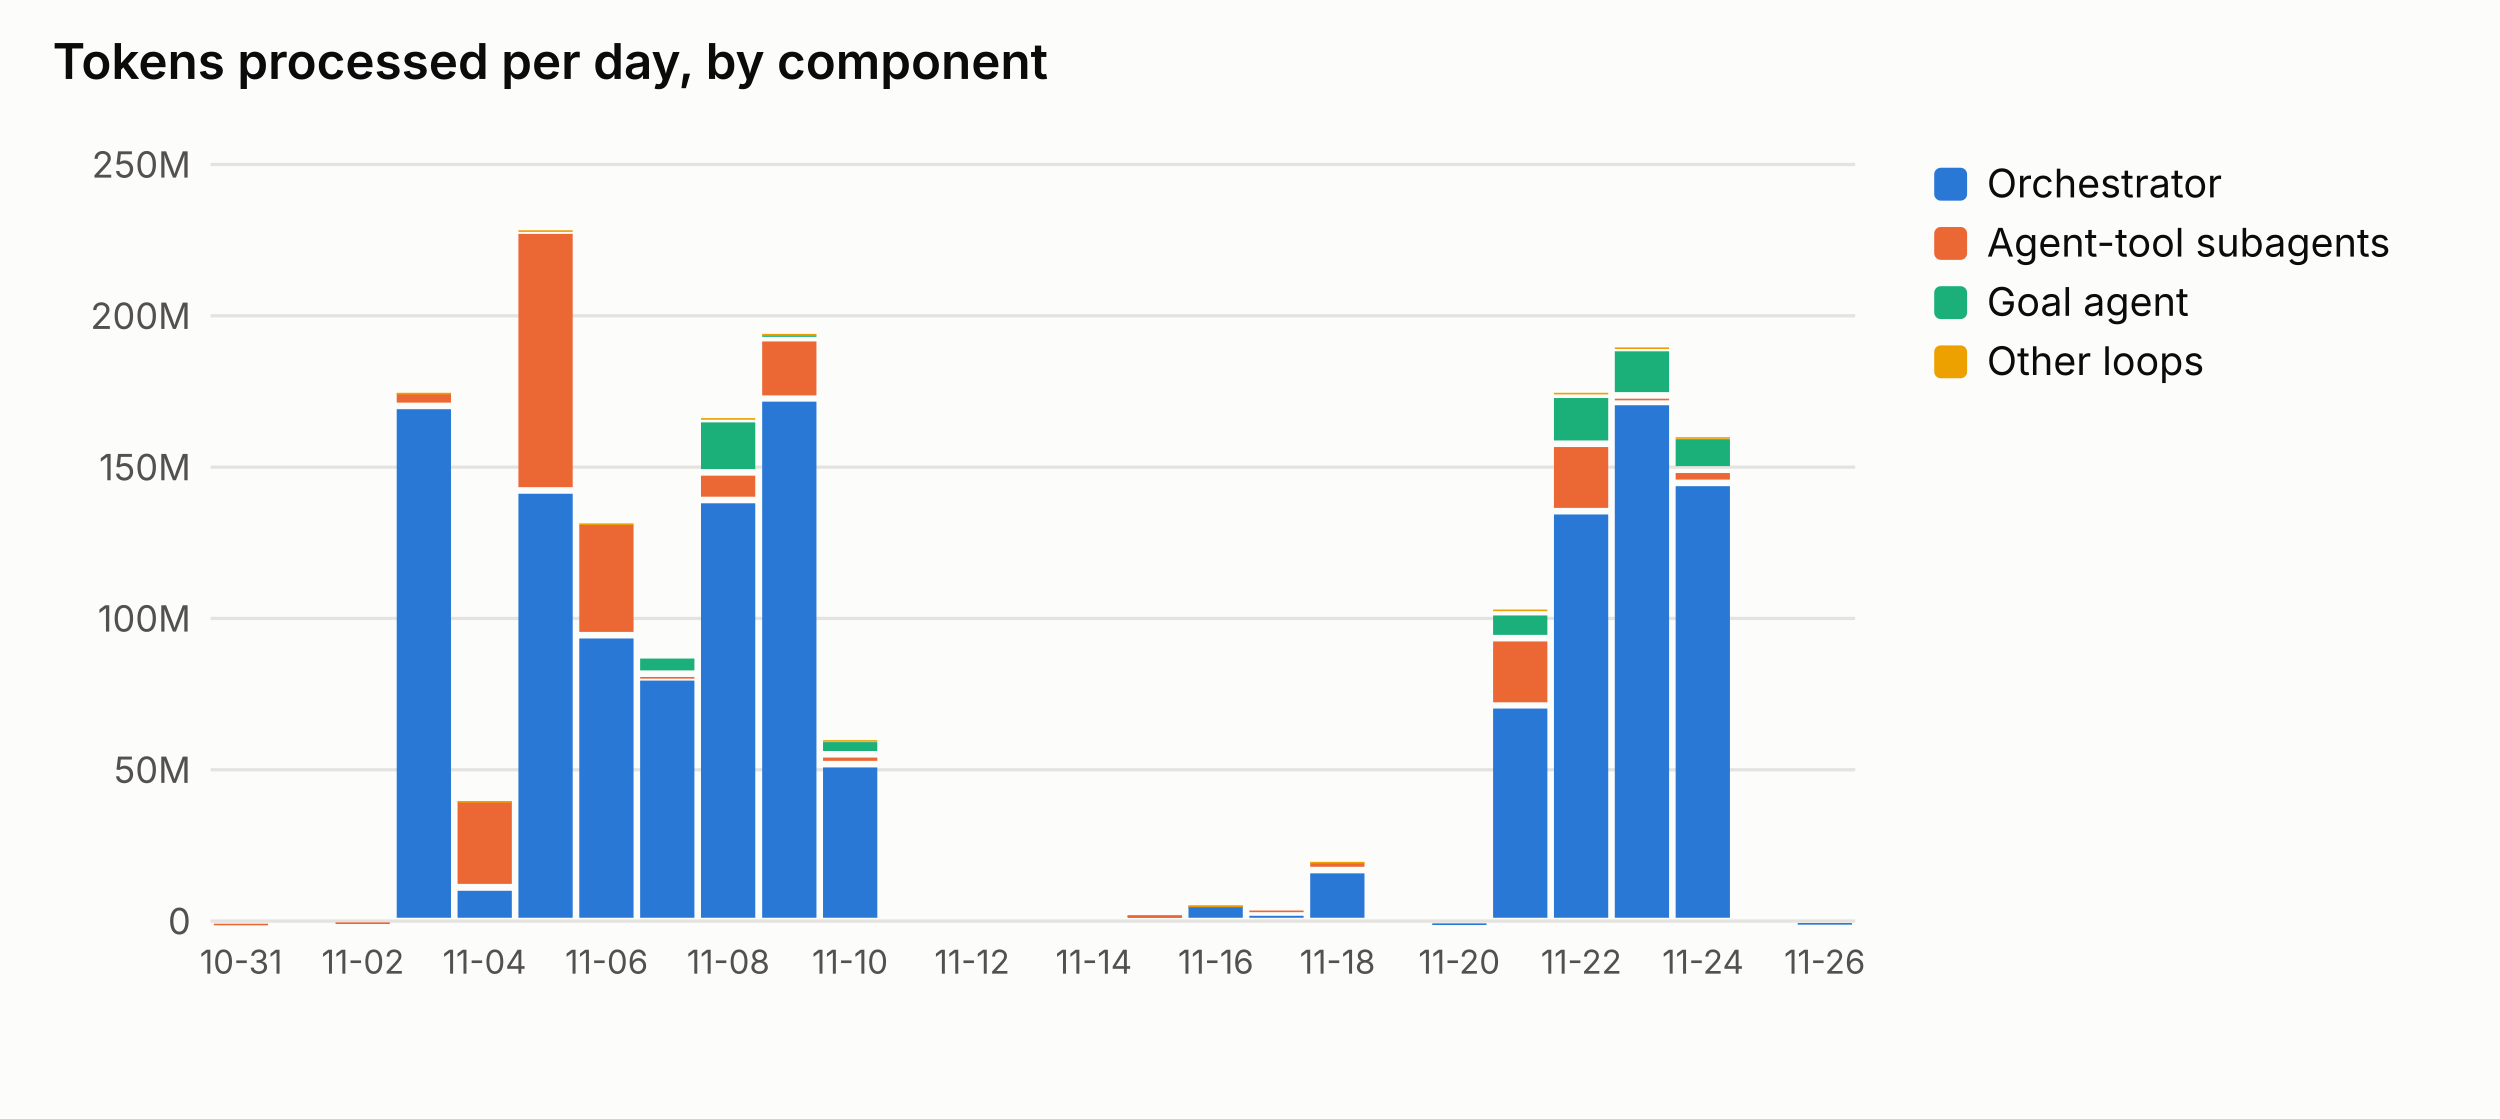
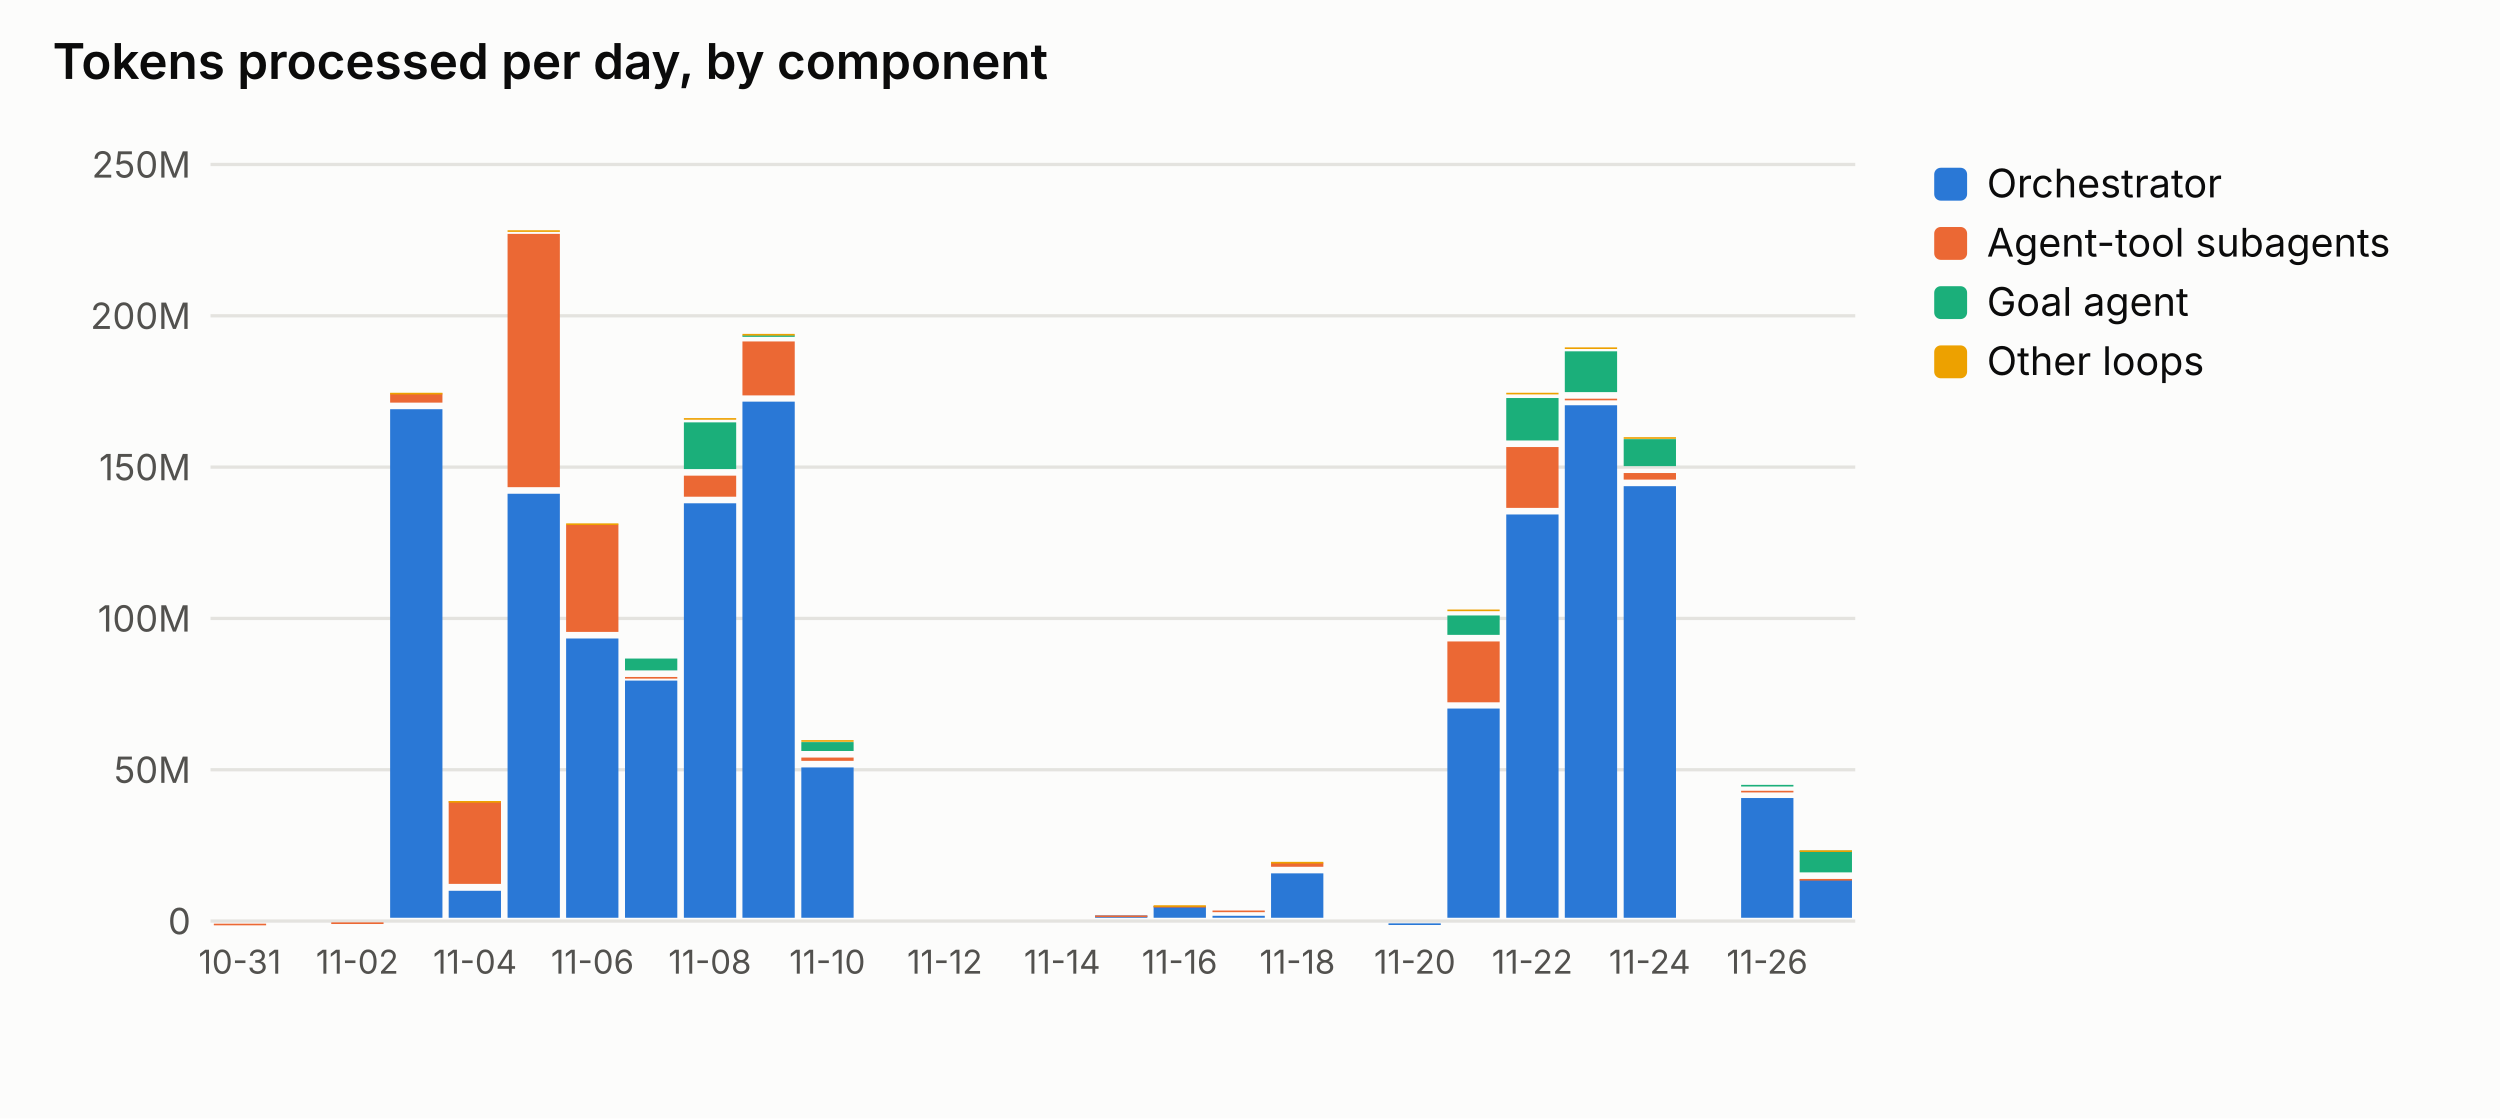
<svg xmlns="http://www.w3.org/2000/svg" viewBox="0 0 760 340" width="760" height="340" font-family="Inter, Segoe UI, Arial, sans-serif" role="img" aria-label="Tokens processed per day, by component">
  <rect width="760" height="340" fill="#fcfcfb" />
  <text x="16" y="24" font-size="15" font-weight="600" fill="#0b0b0b">Tokens processed per day, by component</text>
  <line x1="64" x2="564" y1="280.0" y2="280.0" stroke="#e4e3df" stroke-width="1" />
  <text x="58" y="284.0" font-size="11" fill="#52514e" text-anchor="end">0</text>
  <line x1="64" x2="564" y1="234.0" y2="234.0" stroke="#e4e3df" stroke-width="1" />
  <text x="58" y="238.0" font-size="11" fill="#52514e" text-anchor="end">50M</text>
  <line x1="64" x2="564" y1="188.0" y2="188.0" stroke="#e4e3df" stroke-width="1" />
  <text x="58" y="192.0" font-size="11" fill="#52514e" text-anchor="end">100M</text>
  <line x1="64" x2="564" y1="142.0" y2="142.0" stroke="#e4e3df" stroke-width="1" />
  <text x="58" y="146.0" font-size="11" fill="#52514e" text-anchor="end">150M</text>
  <line x1="64" x2="564" y1="96.0" y2="96.0" stroke="#e4e3df" stroke-width="1" />
  <text x="58" y="100.0" font-size="11" fill="#52514e" text-anchor="end">200M</text>
  <line x1="64" x2="564" y1="50.0" y2="50.0" stroke="#e4e3df" stroke-width="1" />
  <text x="58" y="54.0" font-size="11" fill="#52514e" text-anchor="end">250M</text>
-   <rect x="65.0" y="280.8" width="16.5" height="0.5" fill="#eb6834" />
-   <text x="73.3" y="296" font-size="10" fill="#52514e" text-anchor="middle">10-31</text>
-   <rect x="102.0" y="280.4" width="16.5" height="0.5" fill="#eb6834" />
-   <text x="110.3" y="296" font-size="10" fill="#52514e" text-anchor="middle">11-02</text>
-   <rect x="120.6" y="124.4" width="16.5" height="154.6" fill="#2a78d6" />
-   <rect x="120.6" y="119.6" width="16.5" height="2.8" fill="#eb6834" />
-   <rect x="120.6" y="119.4" width="16.5" height="0.5" fill="#eda100" />
-   <rect x="139.1" y="270.8" width="16.5" height="8.2" fill="#2a78d6" />
-   <rect x="139.1" y="243.6" width="16.5" height="25.1" fill="#eb6834" />
-   <rect x="139.1" y="243.5" width="16.5" height="0.5" fill="#eda100" />
-   <text x="147.3" y="296" font-size="10" fill="#52514e" text-anchor="middle">11-04</text>
-   <rect x="157.6" y="150.1" width="16.5" height="128.9" fill="#2a78d6" />
-   <rect x="157.6" y="71.1" width="16.5" height="77.0" fill="#eb6834" />
-   <rect x="157.6" y="70.0" width="16.5" height="0.5" fill="#eda100" />
-   <rect x="176.1" y="194.1" width="16.5" height="84.9" fill="#2a78d6" />
-   <rect x="176.1" y="159.5" width="16.5" height="32.6" fill="#eb6834" />
-   <rect x="176.1" y="159.1" width="16.5" height="0.5" fill="#eda100" />
-   <text x="184.4" y="296" font-size="10" fill="#52514e" text-anchor="middle">11-06</text>
-   <rect x="194.6" y="206.9" width="16.5" height="72.1" fill="#2a78d6" />
-   <rect x="194.6" y="205.8" width="16.5" height="0.5" fill="#eb6834" />
-   <rect x="194.6" y="200.2" width="16.5" height="3.6" fill="#1baf7a" />
-   <rect x="213.1" y="153.0" width="16.5" height="126.0" fill="#2a78d6" />
-   <rect x="213.1" y="144.6" width="16.5" height="6.4" fill="#eb6834" />
-   <rect x="213.1" y="128.4" width="16.5" height="14.2" fill="#1baf7a" />
-   <rect x="213.1" y="127.1" width="16.5" height="0.5" fill="#eda100" />
-   <text x="221.4" y="296" font-size="10" fill="#52514e" text-anchor="middle">11-08</text>
-   <rect x="231.7" y="122.1" width="16.5" height="156.9" fill="#2a78d6" />
-   <rect x="231.7" y="103.8" width="16.5" height="16.4" fill="#eb6834" />
-   <rect x="231.7" y="101.9" width="16.5" height="0.5" fill="#1baf7a" />
-   <rect x="231.7" y="101.5" width="16.5" height="0.5" fill="#eda100" />
-   <rect x="250.2" y="233.3" width="16.5" height="45.7" fill="#2a78d6" />
-   <rect x="250.2" y="230.3" width="16.5" height="1.0" fill="#eb6834" />
-   <rect x="250.2" y="225.6" width="16.5" height="2.7" fill="#1baf7a" />
-   <rect x="250.2" y="225.0" width="16.5" height="0.5" fill="#eda100" />
-   <text x="258.4" y="296" font-size="10" fill="#52514e" text-anchor="middle">11-10</text>
-   <text x="295.5" y="296" font-size="10" fill="#52514e" text-anchor="middle">11-12</text>
-   <text x="332.5" y="296" font-size="10" fill="#52514e" text-anchor="middle">11-14</text>
-   <rect x="342.8" y="278.3" width="16.5" height="0.7" fill="#2a78d6" />
-   <rect x="342.8" y="278.3" width="16.5" height="0.5" fill="#eb6834" />
-   <rect x="361.3" y="275.5" width="16.5" height="3.5" fill="#2a78d6" />
-   <rect x="361.3" y="275.4" width="16.5" height="0.5" fill="#eb6834" />
-   <rect x="361.3" y="275.2" width="16.5" height="0.5" fill="#eda100" />
-   <text x="369.6" y="296" font-size="10" fill="#52514e" text-anchor="middle">11-16</text>
-   <rect x="379.8" y="278.4" width="16.5" height="0.6" fill="#2a78d6" />
-   <rect x="379.8" y="276.8" width="16.5" height="0.5" fill="#eb6834" />
-   <rect x="398.3" y="265.5" width="16.5" height="13.5" fill="#2a78d6" />
-   <rect x="398.3" y="262.3" width="16.5" height="1.2" fill="#eb6834" />
-   <rect x="398.3" y="262.0" width="16.5" height="0.5" fill="#eda100" />
-   <text x="406.6" y="296" font-size="10" fill="#52514e" text-anchor="middle">11-18</text>
-   <rect x="435.4" y="280.7" width="16.5" height="0.5" fill="#2a78d6" />
-   <text x="443.6" y="296" font-size="10" fill="#52514e" text-anchor="middle">11-20</text>
-   <rect x="453.9" y="215.4" width="16.5" height="63.6" fill="#2a78d6" />
-   <rect x="453.9" y="195.0" width="16.5" height="18.5" fill="#eb6834" />
-   <rect x="453.9" y="187.1" width="16.5" height="5.9" fill="#1baf7a" />
-   <rect x="453.9" y="185.3" width="16.5" height="0.5" fill="#eda100" />
-   <rect x="472.4" y="156.4" width="16.5" height="122.6" fill="#2a78d6" />
-   <rect x="472.4" y="135.9" width="16.5" height="18.5" fill="#eb6834" />
-   <rect x="472.4" y="121.0" width="16.5" height="12.9" fill="#1baf7a" />
-   <rect x="472.4" y="119.4" width="16.5" height="0.5" fill="#eda100" />
-   <text x="480.7" y="296" font-size="10" fill="#52514e" text-anchor="middle">11-22</text>
-   <rect x="490.9" y="123.2" width="16.5" height="155.8" fill="#2a78d6" />
-   <rect x="490.9" y="121.2" width="16.5" height="0.5" fill="#eb6834" />
-   <rect x="490.9" y="106.8" width="16.5" height="12.4" fill="#1baf7a" />
-   <rect x="490.9" y="105.6" width="16.5" height="0.5" fill="#eda100" />
-   <rect x="509.4" y="147.8" width="16.5" height="131.2" fill="#2a78d6" />
-   <rect x="509.4" y="143.8" width="16.5" height="2.0" fill="#eb6834" />
-   <rect x="509.4" y="133.5" width="16.5" height="8.2" fill="#1baf7a" />
-   <rect x="509.4" y="132.9" width="16.5" height="0.5" fill="#eda100" />
-   <text x="517.7" y="296" font-size="10" fill="#52514e" text-anchor="middle">11-24</text>
-   <rect x="546.5" y="280.6" width="16.5" height="0.5" fill="#2a78d6" />
-   <text x="554.7" y="296" font-size="10" fill="#52514e" text-anchor="middle">11-26</text>
+   <rect x="65.0" y="280.8" width="15.9" height="0.5" fill="#eb6834" />
+   <text x="72.9" y="296" font-size="10" fill="#52514e" text-anchor="middle">10-31</text>
+   <rect x="100.7" y="280.4" width="15.9" height="0.5" fill="#eb6834" />
+   <text x="108.6" y="296" font-size="10" fill="#52514e" text-anchor="middle">11-02</text>
+   <rect x="118.6" y="124.4" width="15.9" height="154.6" fill="#2a78d6" />
+   <rect x="118.6" y="119.6" width="15.9" height="2.8" fill="#eb6834" />
+   <rect x="118.6" y="119.4" width="15.9" height="0.5" fill="#eda100" />
+   <rect x="136.4" y="270.8" width="15.9" height="8.2" fill="#2a78d6" />
+   <rect x="136.4" y="243.6" width="15.9" height="25.1" fill="#eb6834" />
+   <rect x="136.4" y="243.5" width="15.9" height="0.5" fill="#eda100" />
+   <text x="144.4" y="296" font-size="10" fill="#52514e" text-anchor="middle">11-04</text>
+   <rect x="154.3" y="150.1" width="15.9" height="128.9" fill="#2a78d6" />
+   <rect x="154.3" y="71.1" width="15.9" height="77.0" fill="#eb6834" />
+   <rect x="154.3" y="70.0" width="15.9" height="0.5" fill="#eda100" />
+   <rect x="172.1" y="194.1" width="15.9" height="84.9" fill="#2a78d6" />
+   <rect x="172.1" y="159.5" width="15.9" height="32.6" fill="#eb6834" />
+   <rect x="172.1" y="159.1" width="15.9" height="0.5" fill="#eda100" />
+   <text x="180.1" y="296" font-size="10" fill="#52514e" text-anchor="middle">11-06</text>
+   <rect x="190.0" y="206.9" width="15.9" height="72.1" fill="#2a78d6" />
+   <rect x="190.0" y="205.8" width="15.9" height="0.5" fill="#eb6834" />
+   <rect x="190.0" y="200.2" width="15.9" height="3.6" fill="#1baf7a" />
+   <rect x="207.9" y="153.0" width="15.9" height="126.0" fill="#2a78d6" />
+   <rect x="207.9" y="144.6" width="15.9" height="6.4" fill="#eb6834" />
+   <rect x="207.9" y="128.4" width="15.9" height="14.2" fill="#1baf7a" />
+   <rect x="207.9" y="127.1" width="15.9" height="0.5" fill="#eda100" />
+   <text x="215.8" y="296" font-size="10" fill="#52514e" text-anchor="middle">11-08</text>
+   <rect x="225.7" y="122.1" width="15.9" height="156.9" fill="#2a78d6" />
+   <rect x="225.7" y="103.8" width="15.9" height="16.4" fill="#eb6834" />
+   <rect x="225.7" y="101.9" width="15.9" height="0.5" fill="#1baf7a" />
+   <rect x="225.7" y="101.5" width="15.9" height="0.5" fill="#eda100" />
+   <rect x="243.6" y="233.3" width="15.9" height="45.7" fill="#2a78d6" />
+   <rect x="243.6" y="230.3" width="15.9" height="1.0" fill="#eb6834" />
+   <rect x="243.6" y="225.6" width="15.9" height="2.7" fill="#1baf7a" />
+   <rect x="243.6" y="225.0" width="15.9" height="0.5" fill="#eda100" />
+   <text x="251.5" y="296" font-size="10" fill="#52514e" text-anchor="middle">11-10</text>
+   <text x="287.2" y="296" font-size="10" fill="#52514e" text-anchor="middle">11-12</text>
+   <text x="322.9" y="296" font-size="10" fill="#52514e" text-anchor="middle">11-14</text>
+   <rect x="332.9" y="278.3" width="15.9" height="0.7" fill="#2a78d6" />
+   <rect x="332.9" y="278.3" width="15.9" height="0.5" fill="#eb6834" />
+   <rect x="350.7" y="275.5" width="15.9" height="3.5" fill="#2a78d6" />
+   <rect x="350.7" y="275.4" width="15.9" height="0.5" fill="#eb6834" />
+   <rect x="350.7" y="275.2" width="15.9" height="0.5" fill="#eda100" />
+   <text x="358.6" y="296" font-size="10" fill="#52514e" text-anchor="middle">11-16</text>
+   <rect x="368.6" y="278.4" width="15.9" height="0.6" fill="#2a78d6" />
+   <rect x="368.6" y="276.8" width="15.9" height="0.5" fill="#eb6834" />
+   <rect x="386.4" y="265.5" width="15.9" height="13.5" fill="#2a78d6" />
+   <rect x="386.4" y="262.3" width="15.9" height="1.2" fill="#eb6834" />
+   <rect x="386.4" y="262.0" width="15.9" height="0.5" fill="#eda100" />
+   <text x="394.4" y="296" font-size="10" fill="#52514e" text-anchor="middle">11-18</text>
+   <rect x="422.1" y="280.7" width="15.9" height="0.5" fill="#2a78d6" />
+   <text x="430.1" y="296" font-size="10" fill="#52514e" text-anchor="middle">11-20</text>
+   <rect x="440.0" y="215.4" width="15.9" height="63.6" fill="#2a78d6" />
+   <rect x="440.0" y="195.0" width="15.9" height="18.5" fill="#eb6834" />
+   <rect x="440.0" y="187.1" width="15.9" height="5.9" fill="#1baf7a" />
+   <rect x="440.0" y="185.3" width="15.9" height="0.5" fill="#eda100" />
+   <rect x="457.9" y="156.4" width="15.9" height="122.6" fill="#2a78d6" />
+   <rect x="457.9" y="135.9" width="15.9" height="18.5" fill="#eb6834" />
+   <rect x="457.9" y="121.0" width="15.9" height="12.9" fill="#1baf7a" />
+   <rect x="457.9" y="119.4" width="15.9" height="0.5" fill="#eda100" />
+   <text x="465.8" y="296" font-size="10" fill="#52514e" text-anchor="middle">11-22</text>
+   <rect x="475.7" y="123.2" width="15.9" height="155.8" fill="#2a78d6" />
+   <rect x="475.7" y="121.2" width="15.9" height="0.5" fill="#eb6834" />
+   <rect x="475.7" y="106.8" width="15.9" height="12.4" fill="#1baf7a" />
+   <rect x="475.7" y="105.6" width="15.9" height="0.5" fill="#eda100" />
+   <rect x="493.6" y="147.8" width="15.9" height="131.2" fill="#2a78d6" />
+   <rect x="493.6" y="143.8" width="15.9" height="2.0" fill="#eb6834" />
+   <rect x="493.6" y="133.5" width="15.9" height="8.2" fill="#1baf7a" />
+   <rect x="493.6" y="132.9" width="15.9" height="0.5" fill="#eda100" />
+   <text x="501.5" y="296" font-size="10" fill="#52514e" text-anchor="middle">11-24</text>
+   <rect x="529.3" y="242.6" width="15.9" height="36.4" fill="#2a78d6" />
+   <rect x="529.3" y="240.4" width="15.9" height="0.5" fill="#eb6834" />
+   <rect x="529.3" y="238.6" width="15.9" height="0.5" fill="#1baf7a" />
+   <text x="537.2" y="296" font-size="10" fill="#52514e" text-anchor="middle">11-26</text>
+   <rect x="547.1" y="267.4" width="15.9" height="11.6" fill="#2a78d6" />
+   <rect x="547.1" y="267.2" width="15.9" height="0.5" fill="#eb6834" />
+   <rect x="547.1" y="258.6" width="15.9" height="6.6" fill="#1baf7a" />
+   <rect x="547.1" y="258.5" width="15.9" height="0.5" fill="#eda100" />
  <rect x="588" y="51" width="10" height="10" rx="2" fill="#2a78d6" />
  <text x="604" y="60" font-size="12" fill="#0b0b0b">Orchestrator</text>
  <rect x="588" y="69" width="10" height="10" rx="2" fill="#eb6834" />
  <text x="604" y="78" font-size="12" fill="#0b0b0b">Agent-tool subagents</text>
  <rect x="588" y="87" width="10" height="10" rx="2" fill="#1baf7a" />
  <text x="604" y="96" font-size="12" fill="#0b0b0b">Goal agent</text>
  <rect x="588" y="105" width="10" height="10" rx="2" fill="#eda100" />
  <text x="604" y="114" font-size="12" fill="#0b0b0b">Other loops</text>
</svg>
